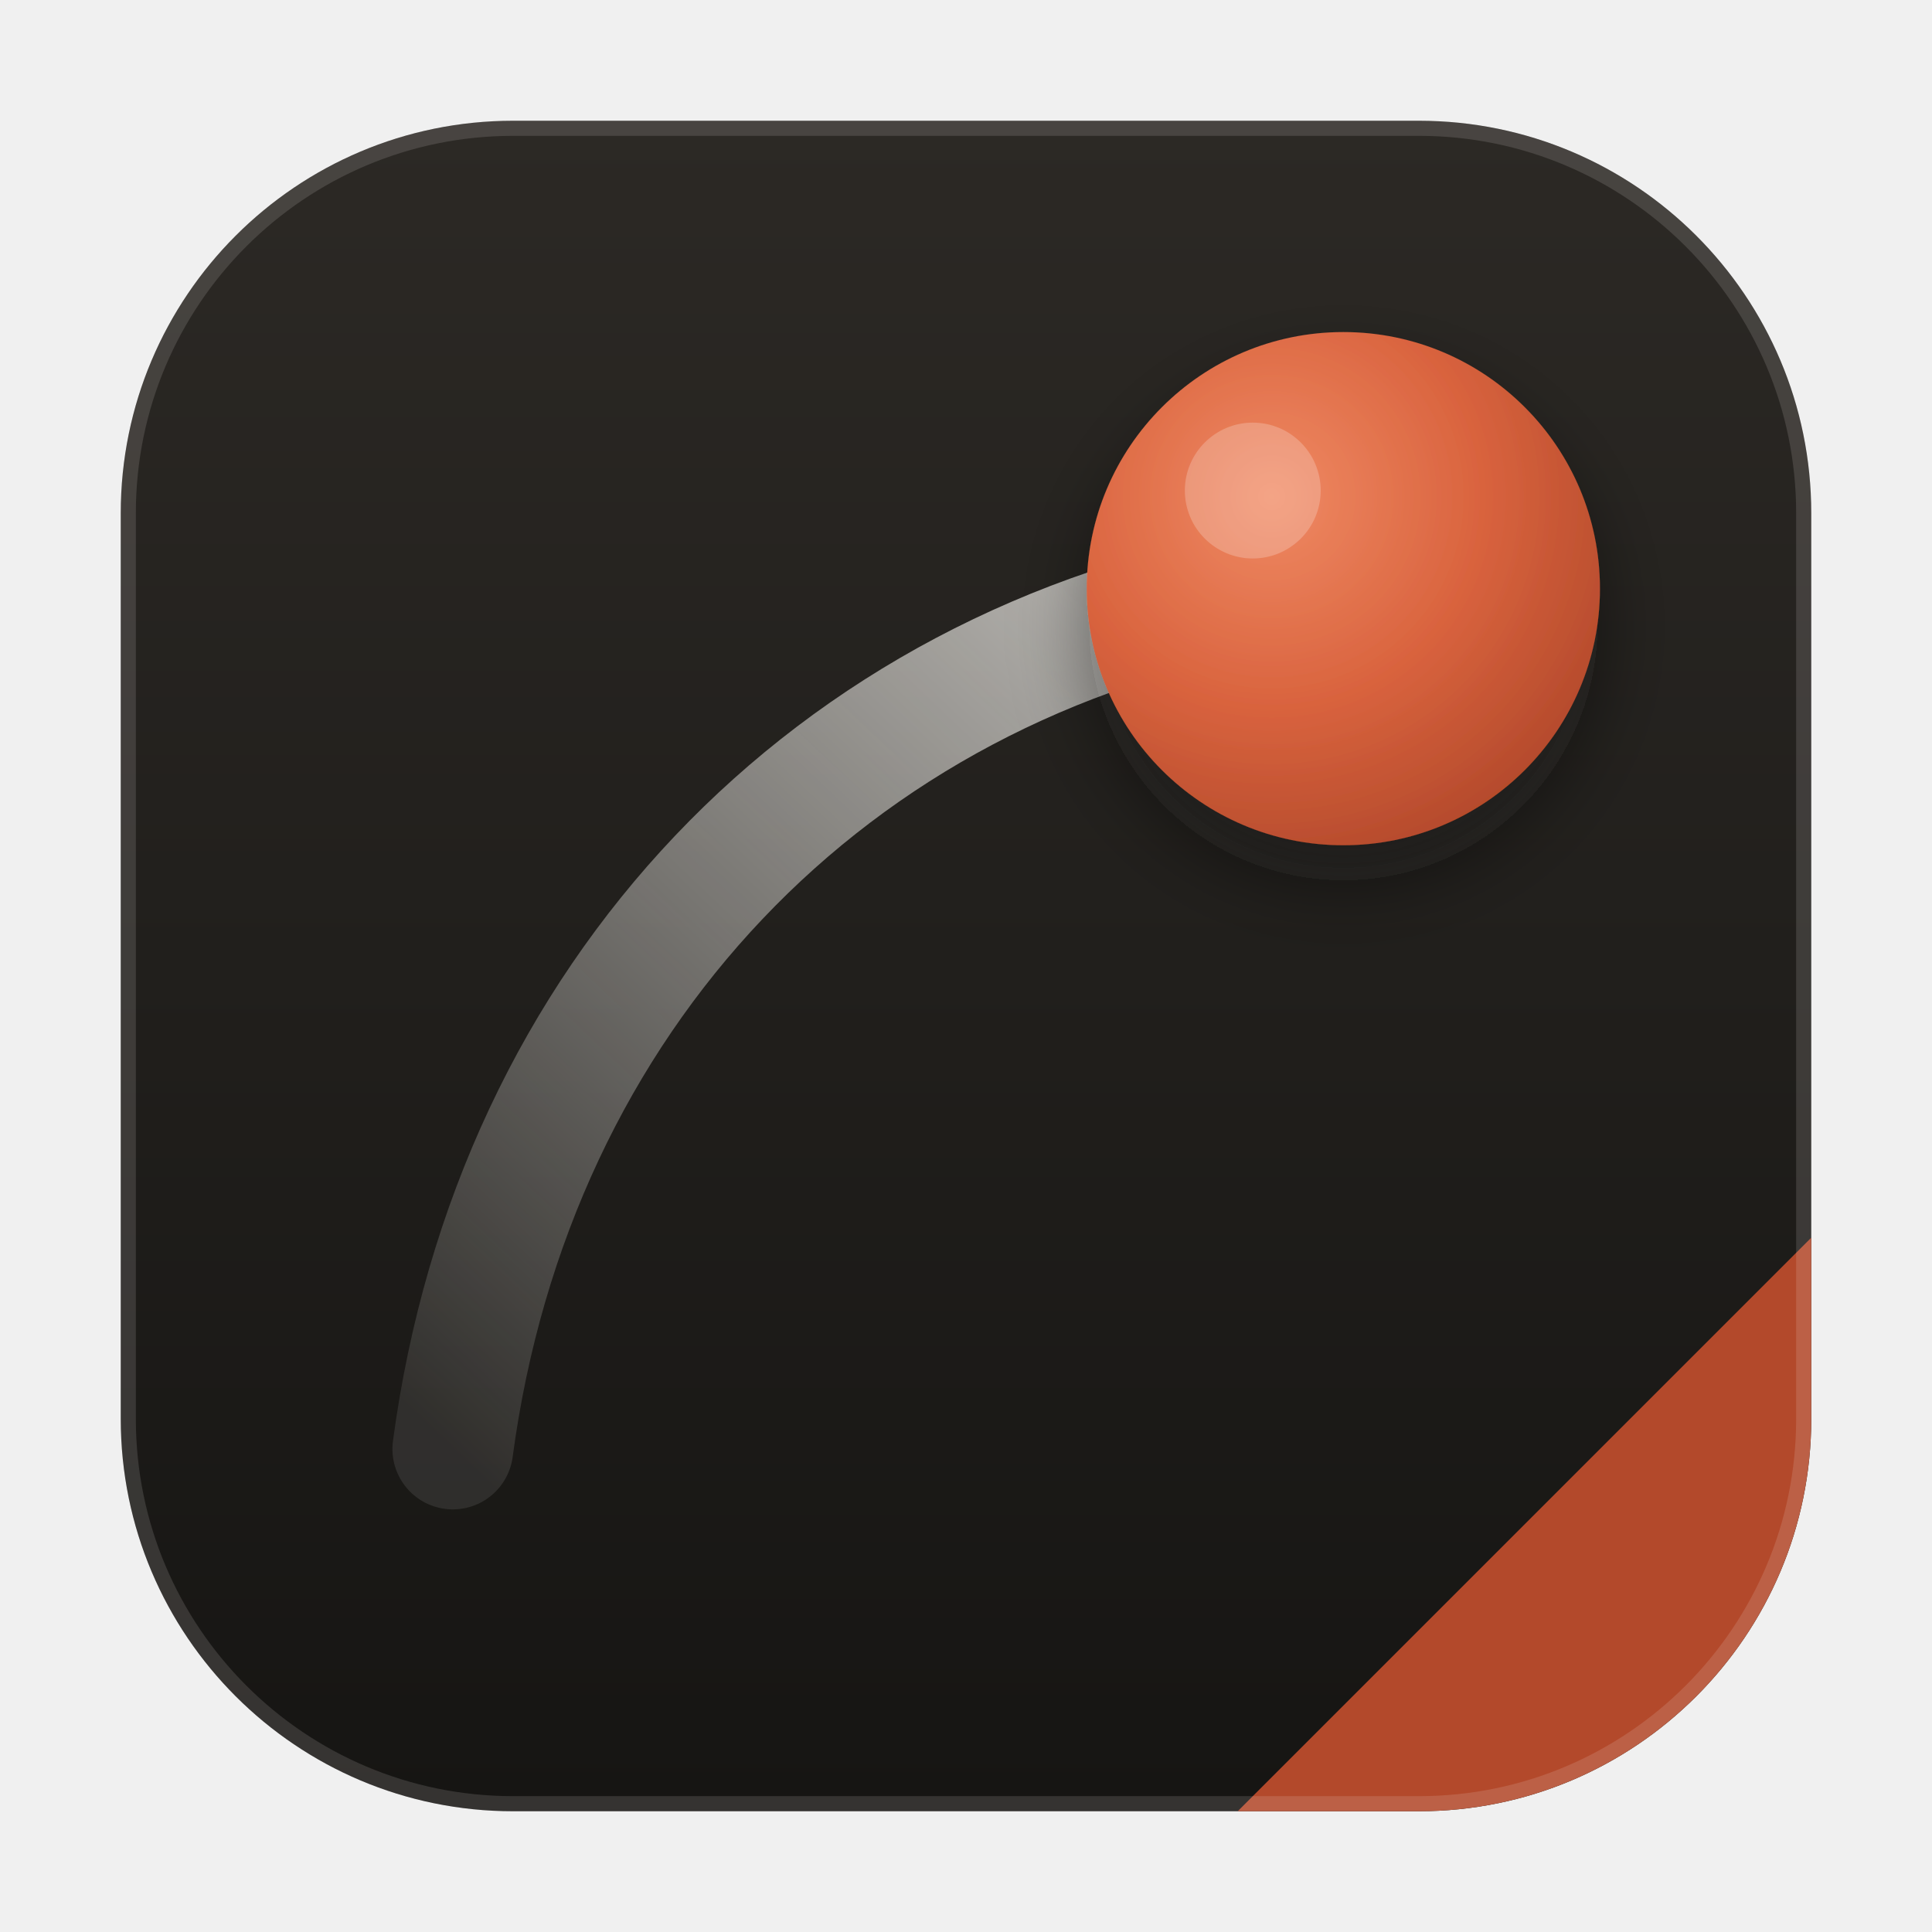
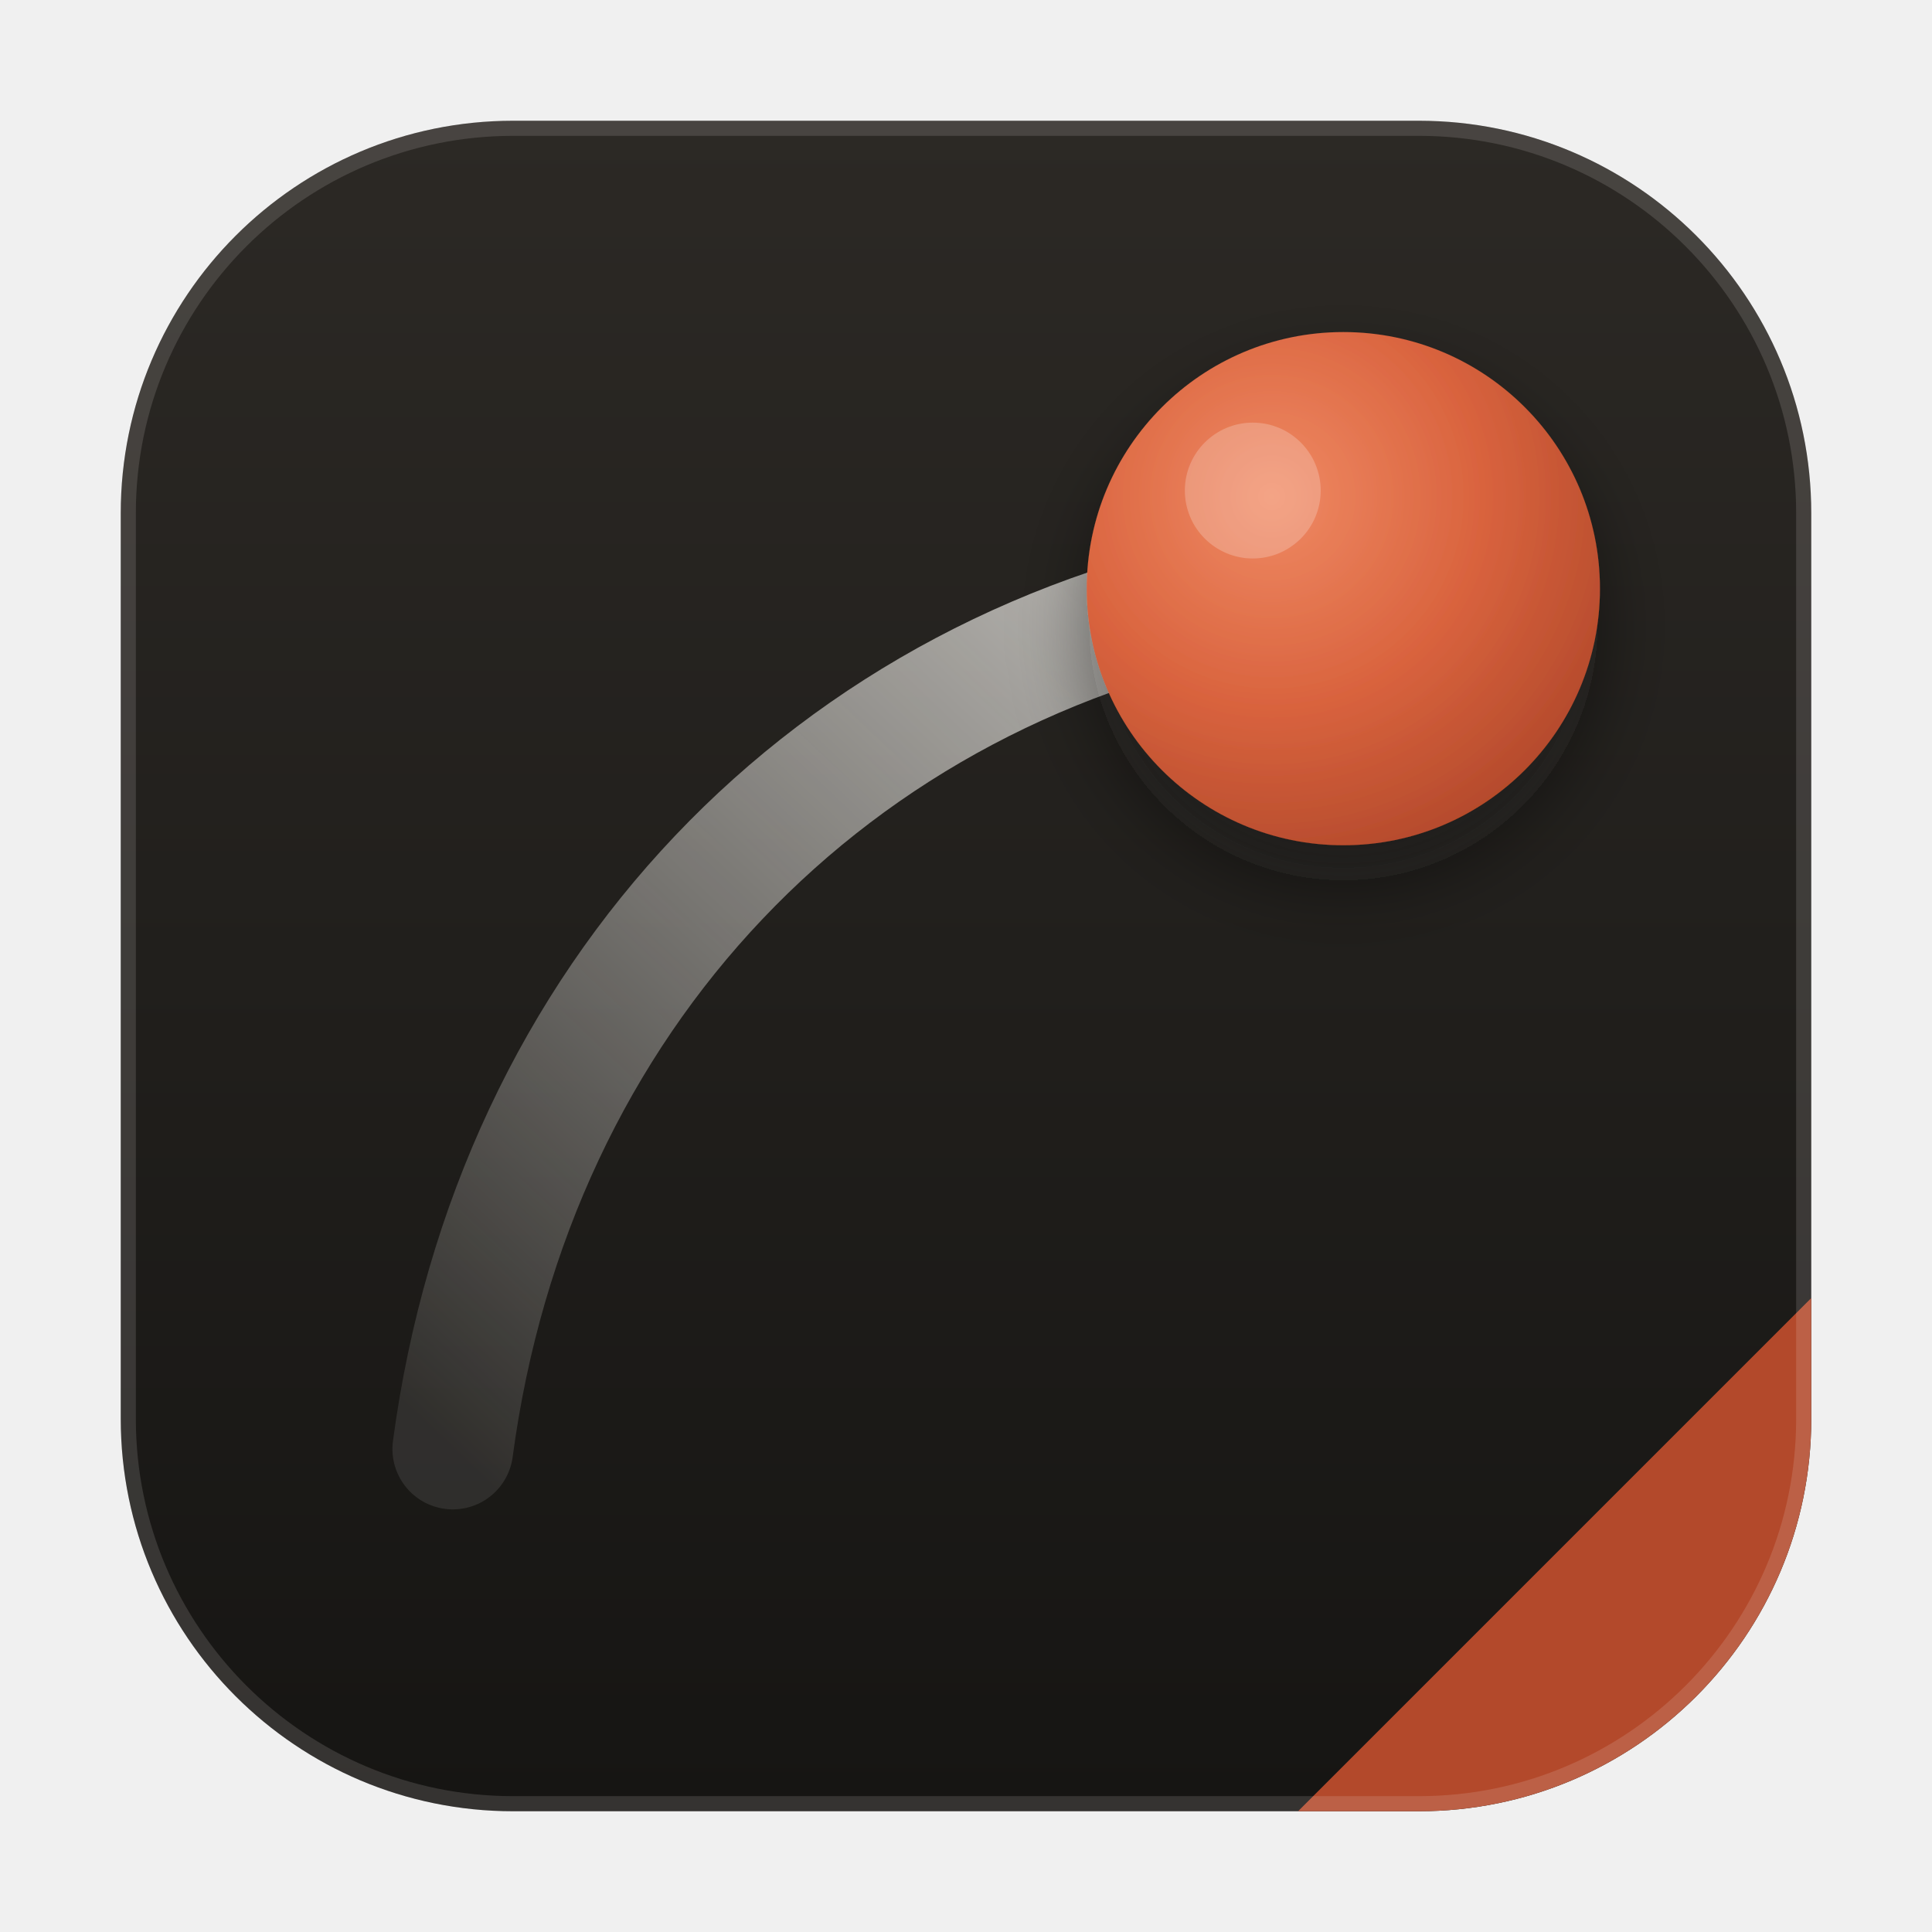
<svg xmlns="http://www.w3.org/2000/svg" width="1024" height="1024" viewBox="0 0 128 128">
  <defs>
    <linearGradient id="tile" x1="0" y1="0" x2="0" y2="1">
      <stop offset="0" stop-color="#fdfbf7" />
      <stop offset="1" stop-color="#ebe6dc" />
    </linearGradient>
    <linearGradient id="tileDev" x1="0" y1="0" x2="0" y2="1">
      <stop offset="0" stop-color="#2c2925" />
      <stop offset="1" stop-color="#161513" />
    </linearGradient>
    <linearGradient id="trail" gradientUnits="userSpaceOnUse" x1="30" y1="96" x2="84" y2="39">
      <stop offset="0" stop-color="#f3f1ec" stop-opacity="0.1" />
      <stop offset="1" stop-color="#f3f1ec" stop-opacity="0.75" />
    </linearGradient>
    <radialGradient id="moon" cx="0.36" cy="0.32" r="0.75">
      <stop offset="0" stop-color="#f08a64" />
      <stop offset="0.55" stop-color="#d9633e" />
      <stop offset="1" stop-color="#b3492b" />
    </radialGradient>
    <filter id="soft" x="-30%" y="-30%" width="160%" height="160%">
      <feDropShadow dx="0" dy="2.5" stdDeviation="2.5" flood-color="#1b1a18" flood-opacity="0.45" />
    </filter>
    <clipPath id="clip">
      <rect x="8" y="8" width="112" height="112" rx="26" />
    </clipPath>
  </defs>
  <rect x="8" y="8" width="112" height="112" rx="26" fill="url(#tileDev)" />
  <g clip-path="url(#clip)">
-     <path d="M120 82 V120 H82 Z" fill="#b3492b" />
+     <path d="M120 86 V120 H86 Z" fill="#b3492b" />
  </g>
  <path d="M30 96 C34 66 55 44 84 39" fill="none" stroke="url(#trail)" stroke-width="8" stroke-linecap="round" />
  <circle cx="89" cy="39" r="17" fill="url(#moon)" filter="url(#soft)" />
  <circle cx="83" cy="32.5" r="4.5" fill="#fff" fill-opacity="0.22" />
  <rect x="8.5" y="8.5" width="111" height="111" rx="25.5" fill="none" stroke="rgba(243,241,236,0.14)" stroke-width="1" />
</svg>
